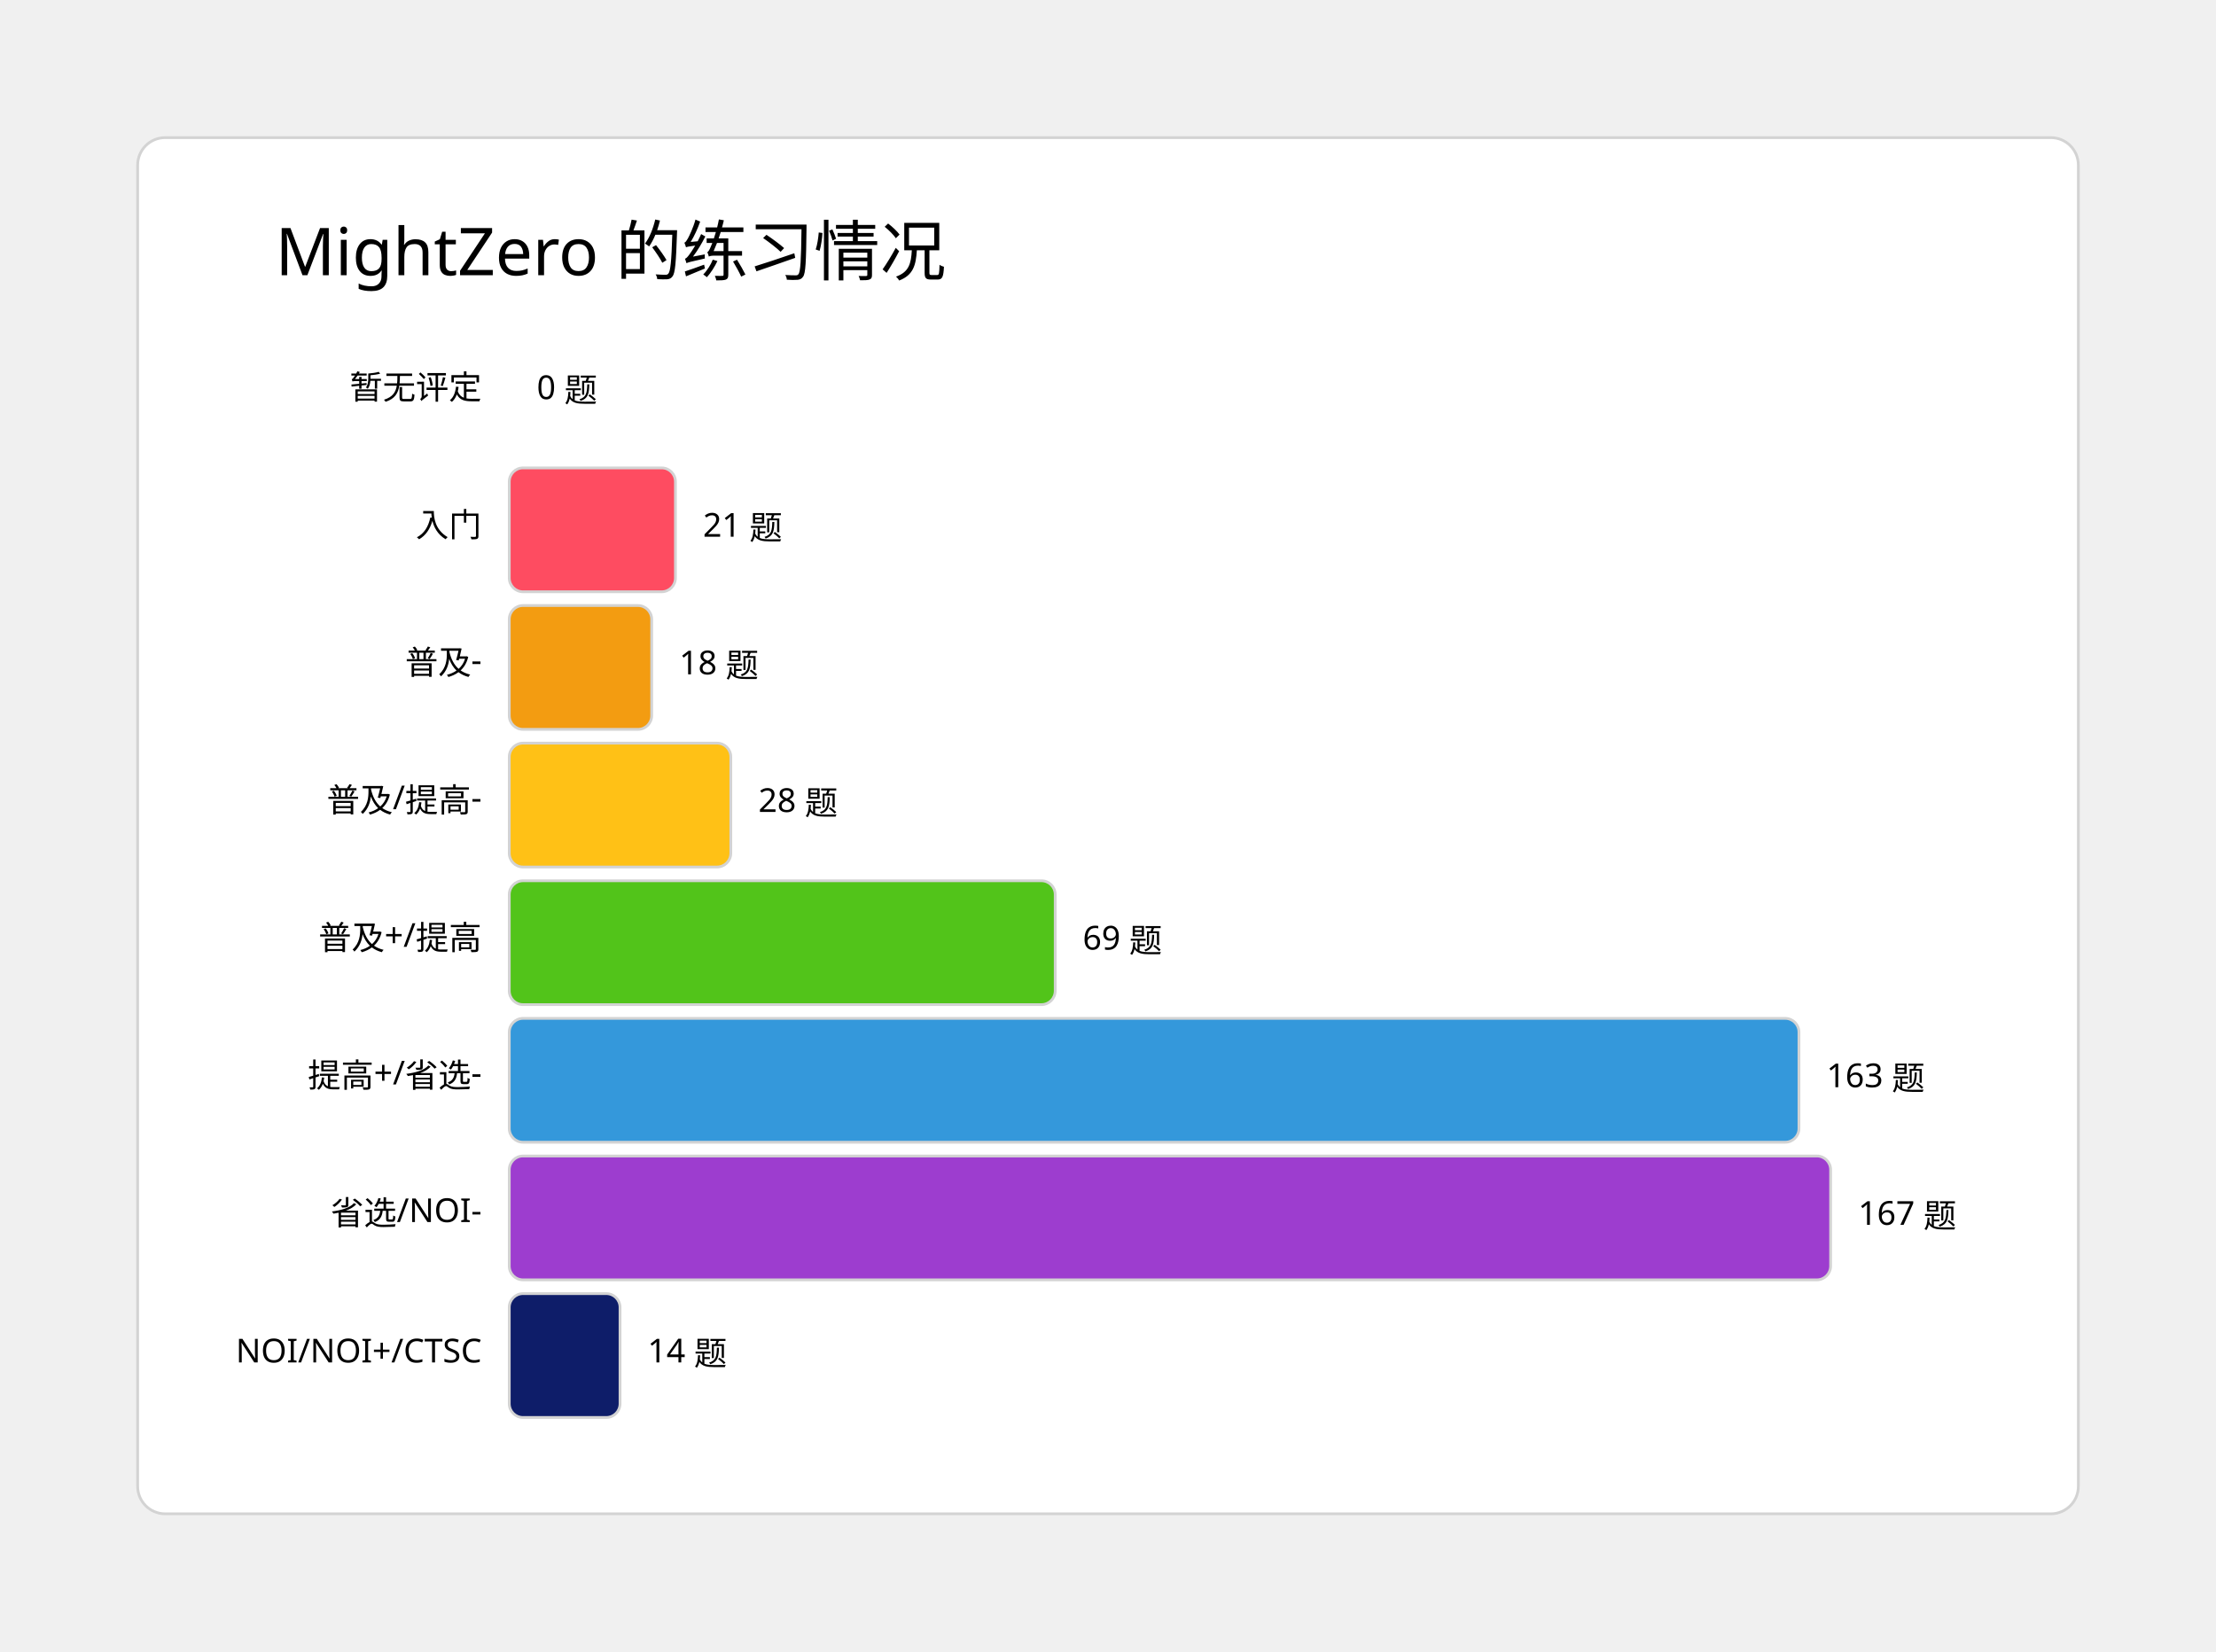
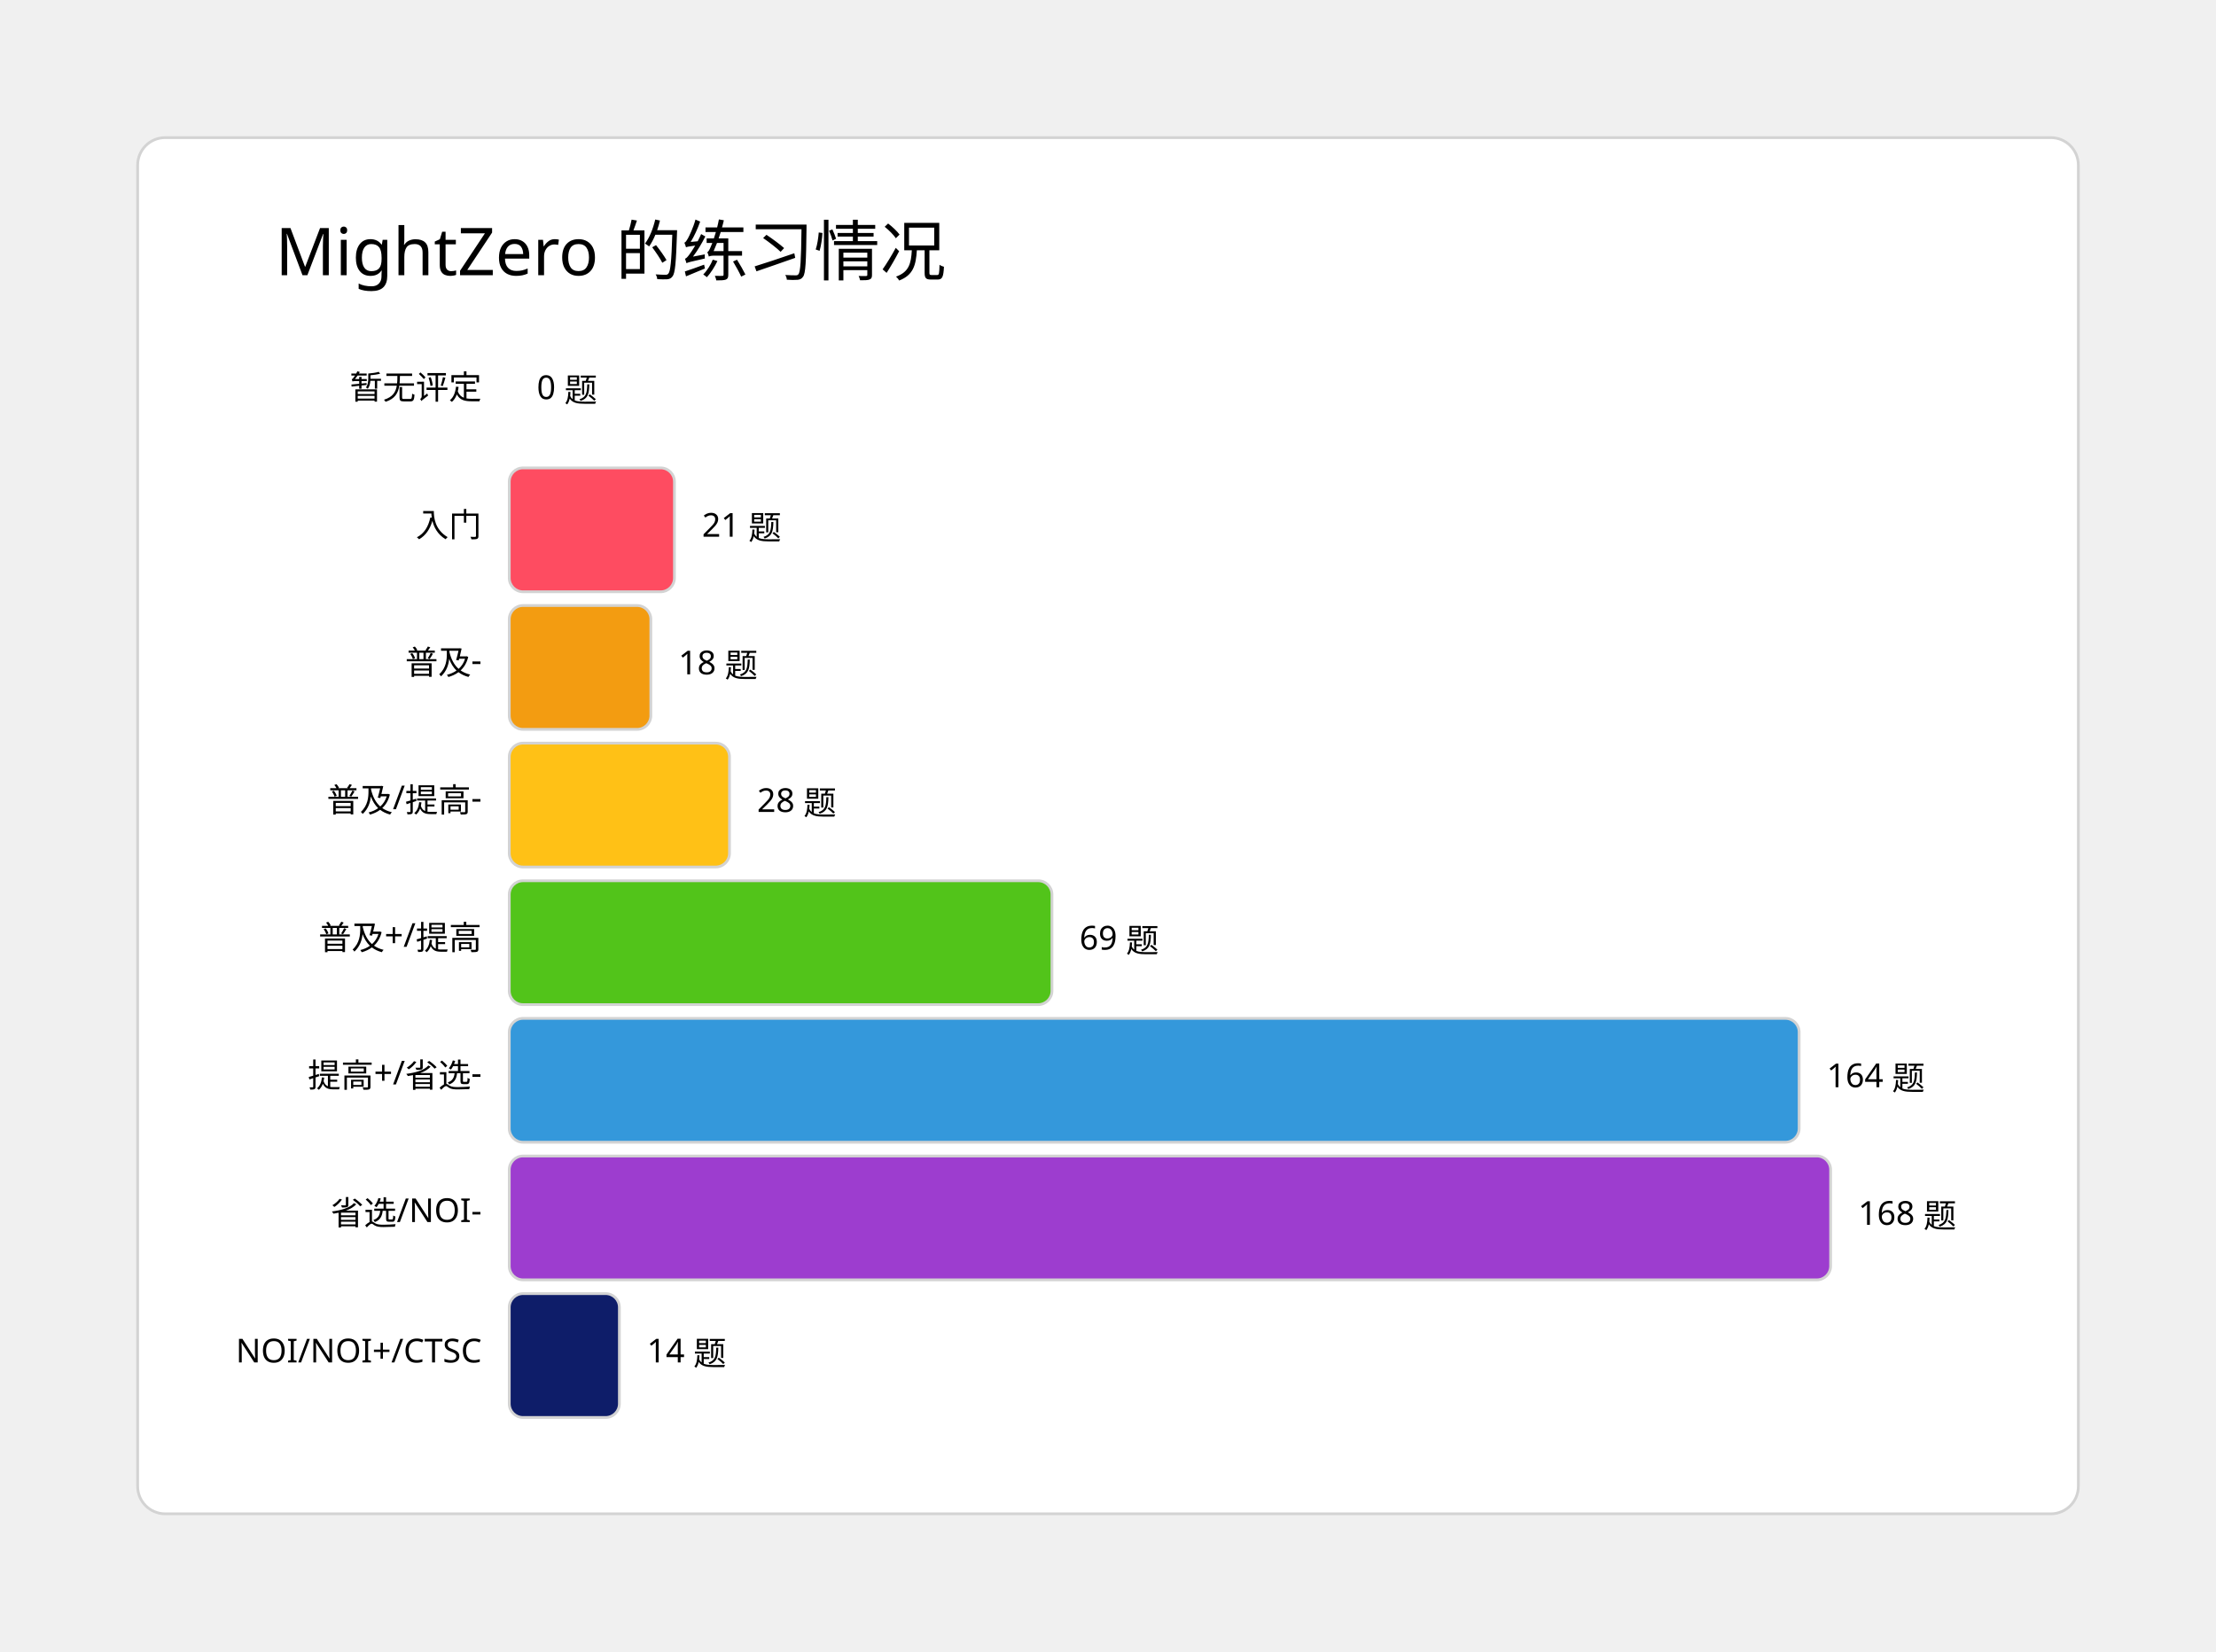
<svg xmlns="http://www.w3.org/2000/svg" baseProfile="tiny" height="600" version="1.2" width="805">
  <defs />
  <rect fill="white" height="500" rx="10" ry="10" stroke="lightgray" stroke-width="1" width="705" x="50" y="50" />
  <text font-family="SimHei" font-size="24" text-anchor="start" x="100" y="100">MightZero 的练习情况</text>
  <rect fill="#bfbfbf" height="45.0" rx="5" ry="5" stroke="lightgray" stroke-width="1" width="0.0" x="185" y="120.0" />
  <text font-family="SimHei" font-size="12" text-anchor="start" x="195.0" y="145.0">0 题</text>
  <text font-family="SimHei" font-size="12" text-anchor="end" x="175" y="145.0">暂无评定</text>
-   <rect fill="#fe4c61" height="45.0" rx="5" ry="5" stroke="lightgray" stroke-width="1" width="60.359" x="185" y="170.0" />
-   <text font-family="SimHei" font-size="12" text-anchor="start" x="255.359" y="195.0">21 题</text>
+   <rect fill="#fe4c61" height="45.0" rx="5" ry="5" stroke="lightgray" stroke-width="1" width="60.0" x="185" y="170.0" />
+   <text font-family="SimHei" font-size="12" text-anchor="start" x="255.0" y="195.0">21 题</text>
  <text font-family="SimHei" font-size="12" text-anchor="end" x="175" y="195.0">入门</text>
-   <rect fill="#f39c11" height="45.0" rx="5" ry="5" stroke="lightgray" stroke-width="1" width="51.736" x="185" y="220.0" />
-   <text font-family="SimHei" font-size="12" text-anchor="start" x="246.737" y="245.0">18 题</text>
+   <rect fill="#f39c11" height="45.0" rx="5" ry="5" stroke="lightgray" stroke-width="1" width="51.429" x="185" y="220.0" />
+   <text font-family="SimHei" font-size="12" text-anchor="start" x="246.429" y="245.0">18 题</text>
  <text font-family="SimHei" font-size="12" text-anchor="end" x="175" y="245.0">普及-</text>
-   <rect fill="#ffc116" height="45.0" rx="5" ry="5" stroke="lightgray" stroke-width="1" width="80.479" x="185" y="270.0" />
-   <text font-family="SimHei" font-size="12" text-anchor="start" x="275.479" y="295.0">28 题</text>
+   <rect fill="#ffc116" height="45.0" rx="5" ry="5" stroke="lightgray" stroke-width="1" width="80.0" x="185" y="270.0" />
+   <text font-family="SimHei" font-size="12" text-anchor="start" x="275.0" y="295.0">28 题</text>
  <text font-family="SimHei" font-size="12" text-anchor="end" x="175" y="295.0">普及/提高-</text>
-   <rect fill="#52c41a" height="45.0" rx="5" ry="5" stroke="lightgray" stroke-width="1" width="198.323" x="185" y="320.0" />
-   <text font-family="SimHei" font-size="12" text-anchor="start" x="393.323" y="345.0">69 题</text>
+   <rect fill="#52c41a" height="45.0" rx="5" ry="5" stroke="lightgray" stroke-width="1" width="197.143" x="185" y="320.0" />
+   <text font-family="SimHei" font-size="12" text-anchor="start" x="392.143" y="345.0">69 题</text>
  <text font-family="SimHei" font-size="12" text-anchor="end" x="175" y="345.0">普及+/提高</text>
-   <rect fill="#3498db" height="45.0" rx="5" ry="5" stroke="lightgray" stroke-width="1" width="468.503" x="185" y="370.0" />
-   <text font-family="SimHei" font-size="12" text-anchor="start" x="663.503" y="395.0">163 题</text>
+   <rect fill="#3498db" height="45.0" rx="5" ry="5" stroke="lightgray" stroke-width="1" width="468.571" x="185" y="370.0" />
+   <text font-family="SimHei" font-size="12" text-anchor="start" x="663.571" y="395.0">164 题</text>
  <text font-family="SimHei" font-size="12" text-anchor="end" x="175" y="395.0">提高+/省选-</text>
  <rect fill="#9d3dcf" height="45.0" rx="5" ry="5" stroke="lightgray" stroke-width="1" width="480.0" x="185" y="420.0" />
-   <text font-family="SimHei" font-size="12" text-anchor="start" x="675.0" y="445.0">167 题</text>
+   <text font-family="SimHei" font-size="12" text-anchor="start" x="675.0" y="445.0">168 题</text>
  <text font-family="SimHei" font-size="12" text-anchor="end" x="175" y="445.0">省选/NOI-</text>
-   <rect fill="#0e1d69" height="45.0" rx="5" ry="5" stroke="lightgray" stroke-width="1" width="40.239" x="185" y="470.0" />
-   <text font-family="SimHei" font-size="12" text-anchor="start" x="235.24" y="495.0">14 题</text>
+   <rect fill="#0e1d69" height="45.0" rx="5" ry="5" stroke="lightgray" stroke-width="1" width="40.0" x="185" y="470.0" />
+   <text font-family="SimHei" font-size="12" text-anchor="start" x="235.0" y="495.0">14 题</text>
  <text font-family="SimHei" font-size="12" text-anchor="end" x="175" y="495.0">NOI/NOI+/CTSC</text>
-   <text font-family="SimHei" font-size="14" opacity="0" text-anchor="start" x="-1000" y="-1000">生成时间: 2025-01-17 00:50:25</text>
+   <text font-family="SimHei" font-size="14" opacity="0" text-anchor="start" x="-1000" y="-1000">生成时间: 2025-01-17 12:43:10</text>
</svg>
